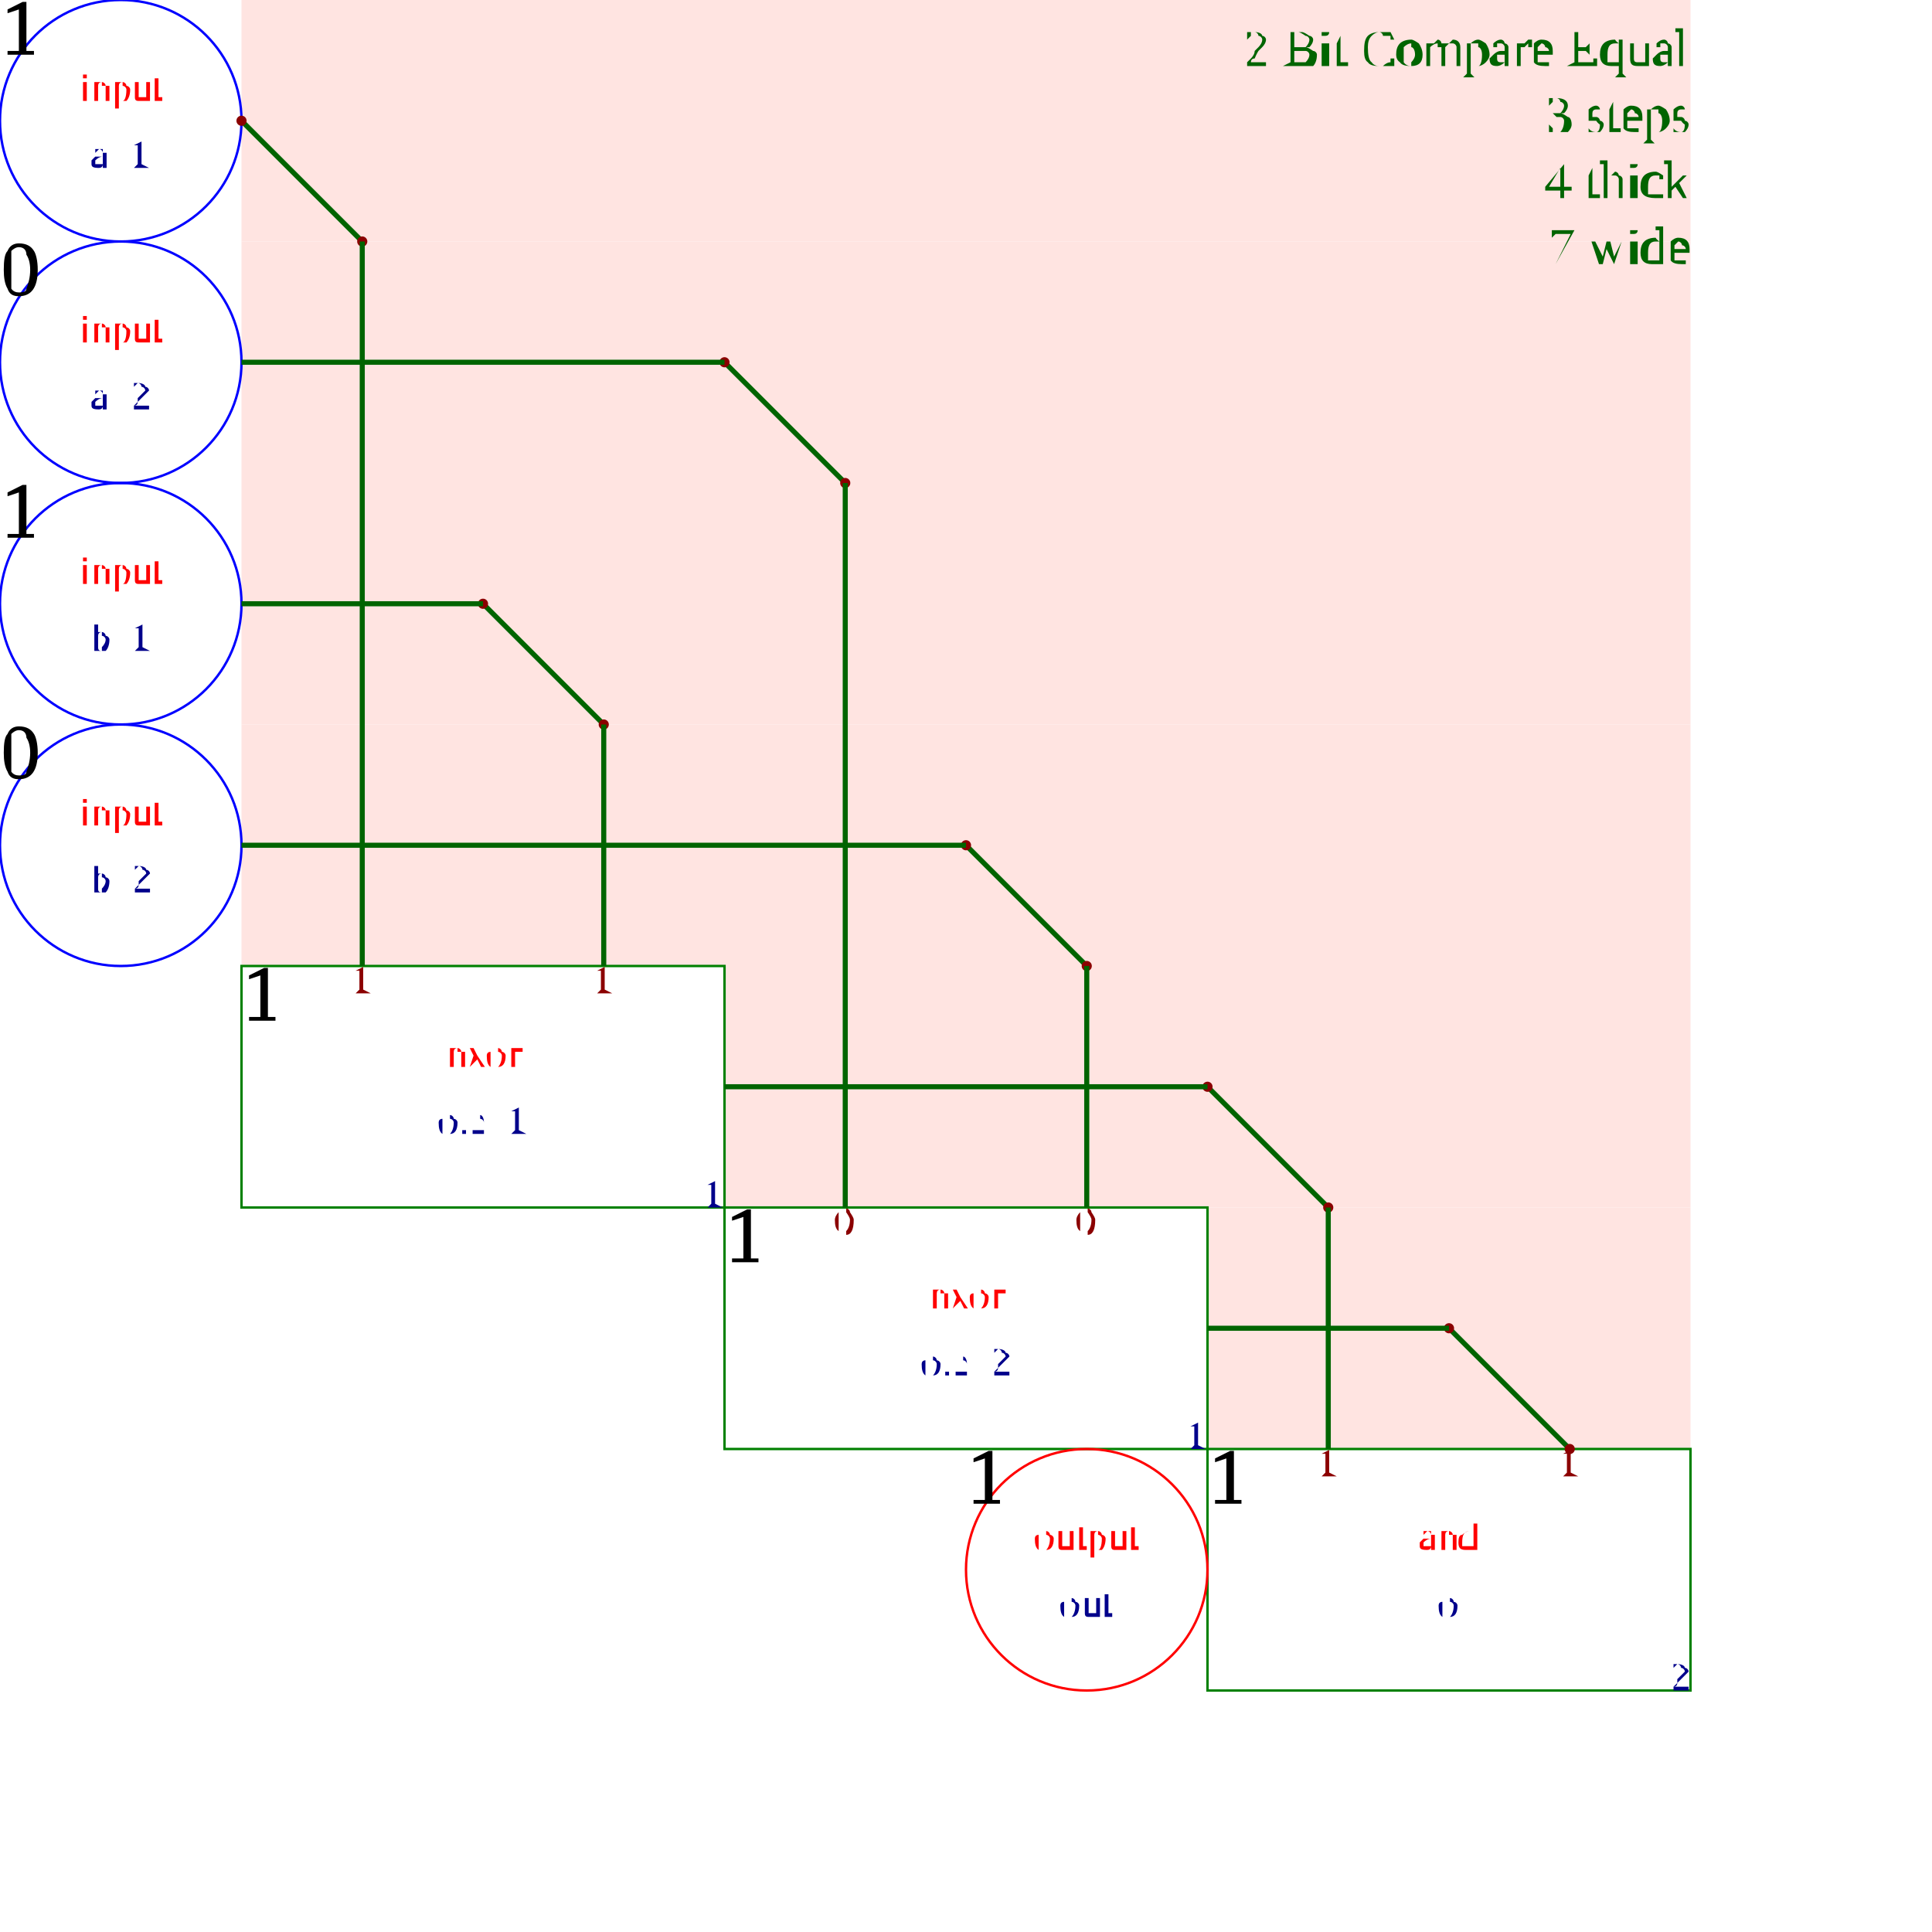
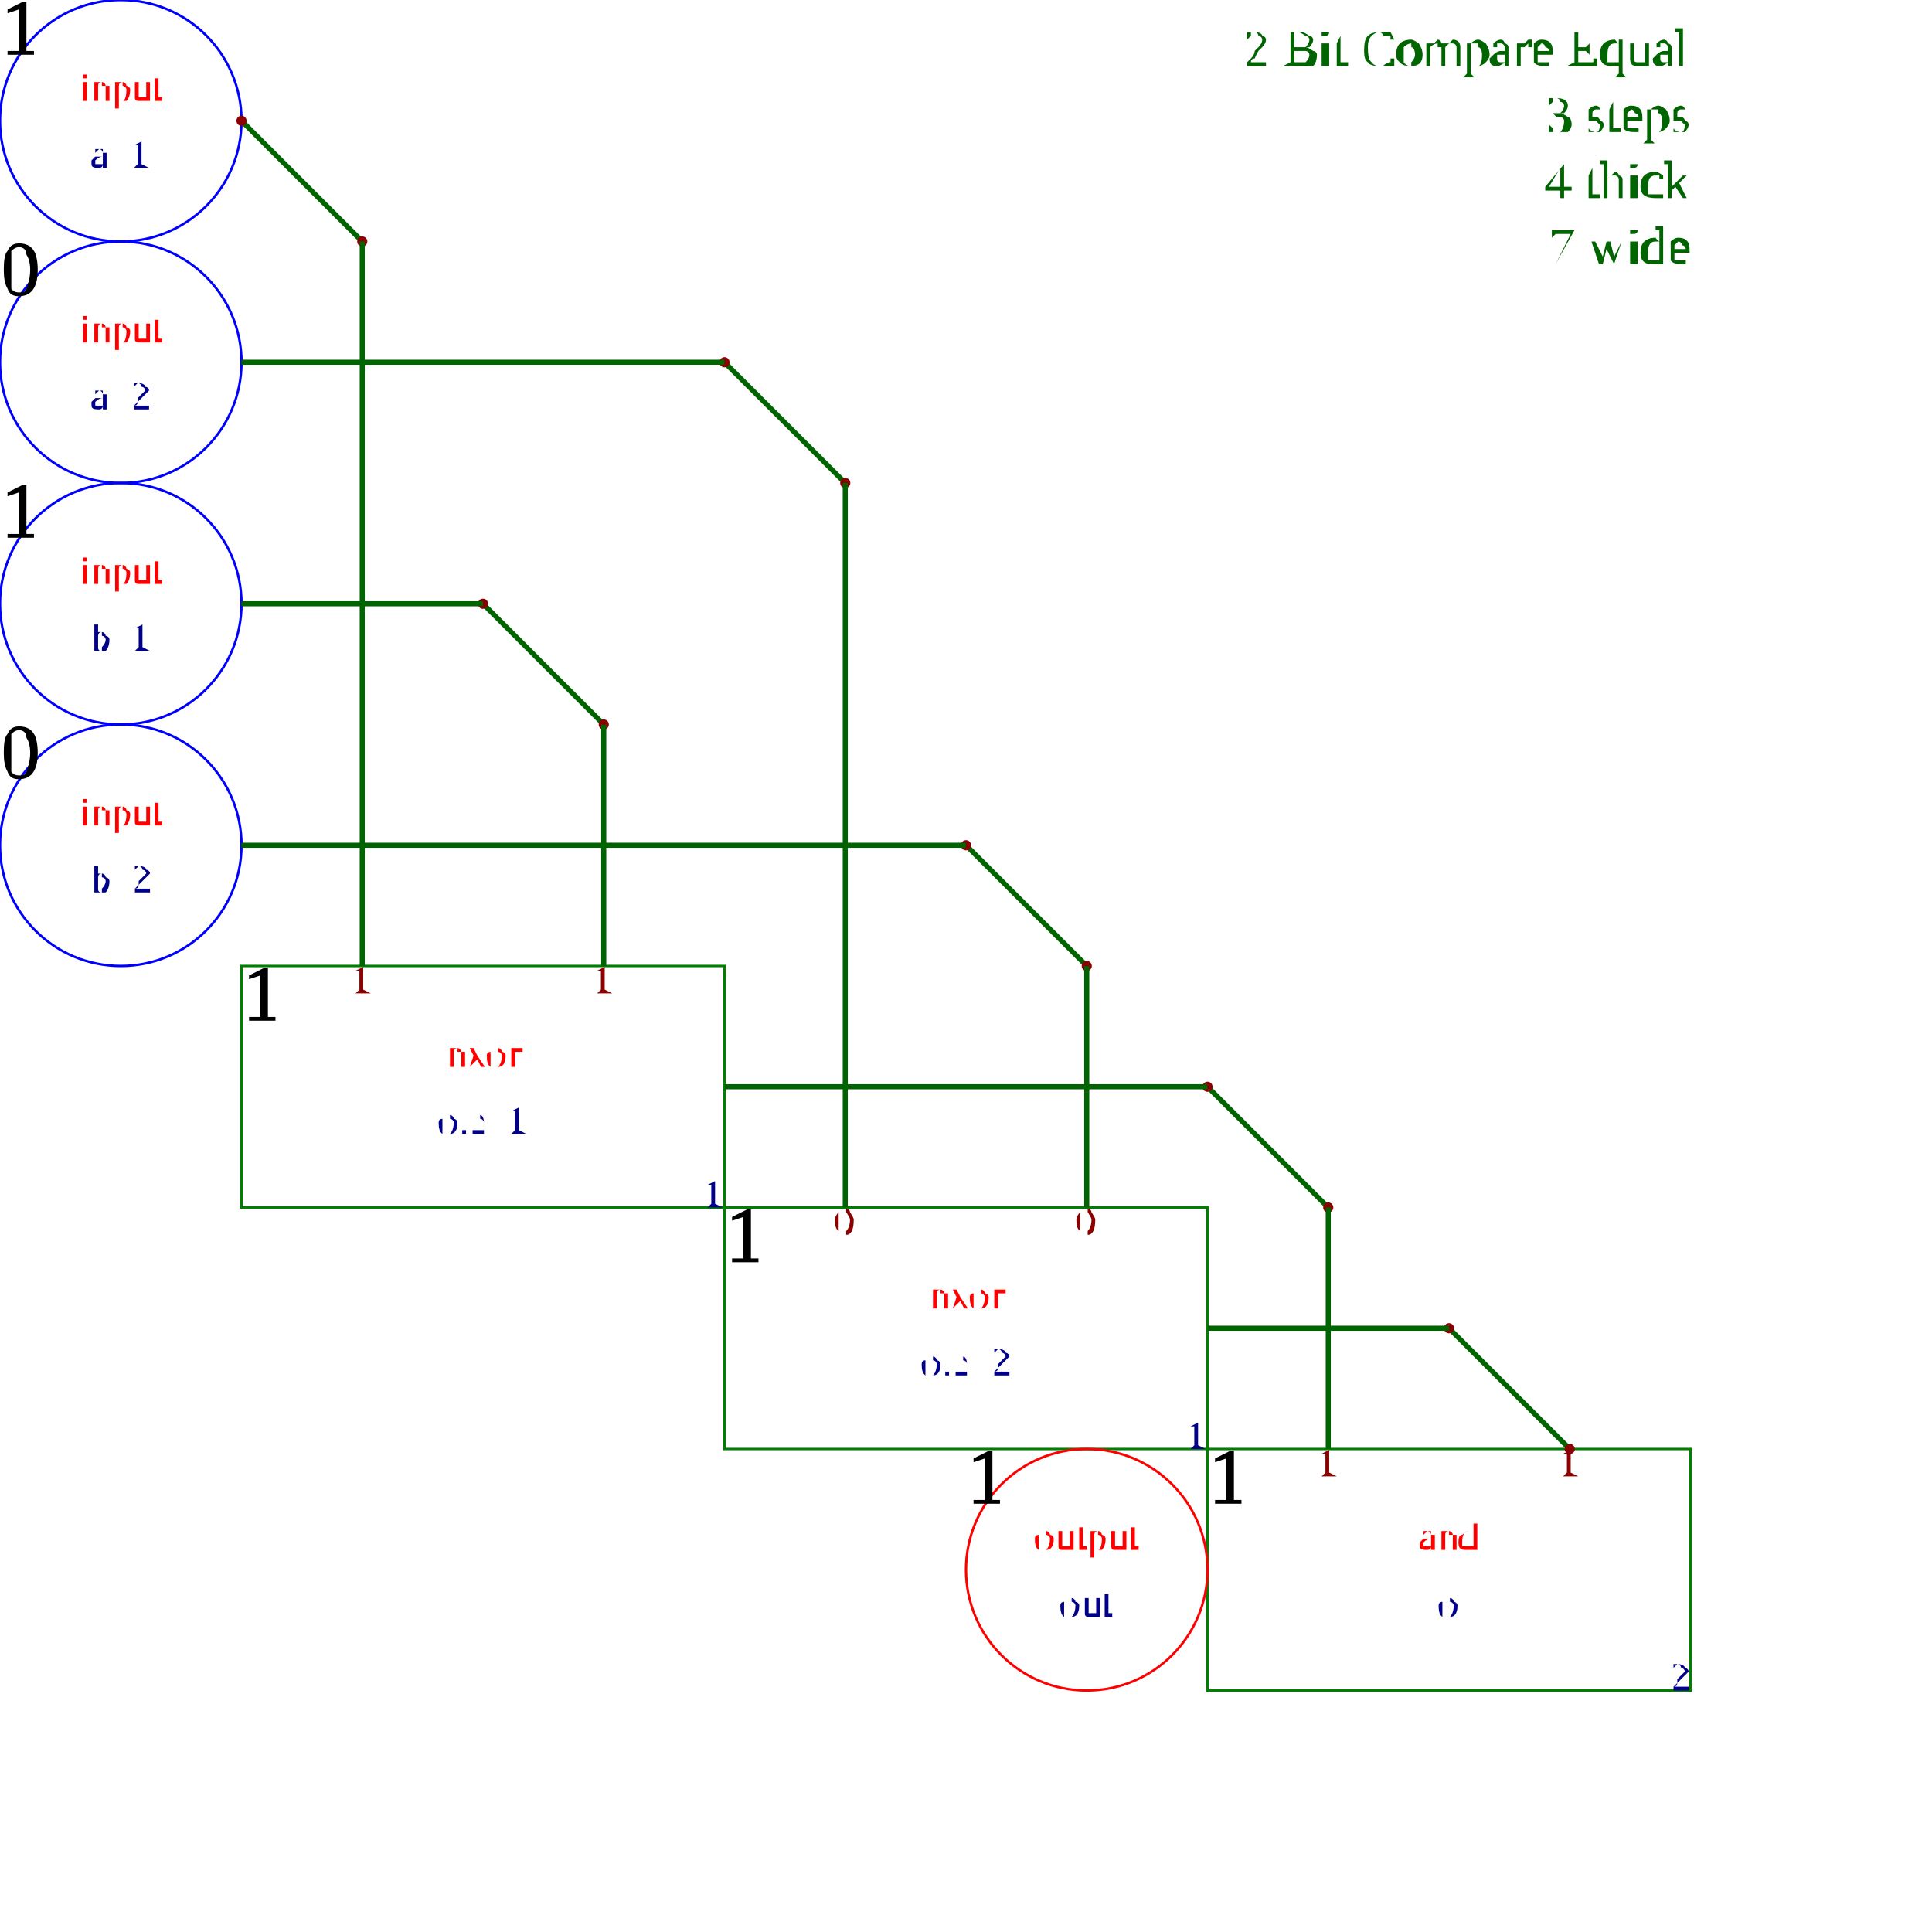
<svg xmlns="http://www.w3.org/2000/svg" height="100%" viewBox="0 0 8 8" width="100%">
-   <rect fill="mistyrose" font-size="0.167" height="1" stroke="transparent" stroke-width="0.01" width="6" x="1" y="0" />
-   <rect fill="mistyrose" font-size="0.167" height="1" stroke="transparent" stroke-width="0.01" width="6" x="1" y="1" />
-   <rect fill="mistyrose" font-size="0.167" height="1" stroke="transparent" stroke-width="0.01" width="6" x="1" y="2" />
-   <rect fill="mistyrose" font-size="0.167" height="1" stroke="transparent" stroke-width="0.01" width="6" x="1" y="3" />
-   <rect fill="mistyrose" font-size="0.167" height="1" stroke="transparent" stroke-width="0.01" width="4" x="3" y="4" />
-   <rect fill="mistyrose" font-size="0.167" height="1" stroke="transparent" stroke-width="0.01" width="2" x="5" y="5" />
  <text fill="darkGreen" font-size="0.219" stroke-width="0.014" text-anchor="end" x="7" y="0.273">2 Bit Compare Equal
</text>
  <text fill="darkGreen" font-size="0.219" stroke-width="0.014" text-anchor="end" x="7" y="0.547">3 steps</text>
  <text fill="darkGreen" font-size="0.219" stroke-width="0.014" text-anchor="end" x="7" y="0.82">4 thick</text>
  <text fill="darkGreen" font-size="0.219" stroke-width="0.014" text-anchor="end" x="7" y="1.094">7 wide</text>
  <circle cx="0.5" cy="0.5" fill="transparent" font-size="0.167" r="0.5" stroke="blue" stroke-width="0.01" />
  <text dominant-baseline="hanging" fill="black" font-size="0.333" stroke-width="0.021" text-anchor="start" x="0" y="0">1</text>
  <text dominant-baseline="auto" fill="red" font-size="0.167" stroke-width="0.01" text-anchor="middle" x="0.5" y="0.417">input</text>
  <text dominant-baseline="hanging" fill="darkblue" font-size="0.167" stroke-width="0.01" text-anchor="middle" x="0.5" y="0.583">a_1</text>
  <circle cx="0.5" cy="1.5" fill="transparent" font-size="0.167" r="0.5" stroke="blue" stroke-width="0.01" />
  <text dominant-baseline="hanging" fill="black" font-size="0.333" stroke-width="0.021" text-anchor="start" x="0" y="1">0</text>
  <text dominant-baseline="auto" fill="red" font-size="0.167" stroke-width="0.01" text-anchor="middle" x="0.5" y="1.417">input</text>
  <text dominant-baseline="hanging" fill="darkblue" font-size="0.167" stroke-width="0.01" text-anchor="middle" x="0.5" y="1.583">a_2</text>
  <circle cx="0.5" cy="2.5" fill="transparent" font-size="0.167" r="0.5" stroke="blue" stroke-width="0.01" />
  <text dominant-baseline="hanging" fill="black" font-size="0.333" stroke-width="0.021" text-anchor="start" x="0" y="2">1</text>
  <text dominant-baseline="auto" fill="red" font-size="0.167" stroke-width="0.01" text-anchor="middle" x="0.5" y="2.417">input</text>
  <text dominant-baseline="hanging" fill="darkblue" font-size="0.167" stroke-width="0.01" text-anchor="middle" x="0.5" y="2.583">b_1</text>
  <circle cx="0.5" cy="3.5" fill="transparent" font-size="0.167" r="0.5" stroke="blue" stroke-width="0.01" />
  <text dominant-baseline="hanging" fill="black" font-size="0.333" stroke-width="0.021" text-anchor="start" x="0" y="3">0</text>
  <text dominant-baseline="auto" fill="red" font-size="0.167" stroke-width="0.01" text-anchor="middle" x="0.5" y="3.417">input</text>
  <text dominant-baseline="hanging" fill="darkblue" font-size="0.167" stroke-width="0.01" text-anchor="middle" x="0.5" y="3.583">b_2</text>
  <rect fill="transparent" font-size="0.167" height="1" stroke="green" stroke-width="0.01" width="2" x="1" y="4" />
  <text dominant-baseline="hanging" fill="black" font-size="0.333" stroke-width="0.021" text-anchor="start" x="1" y="4">1</text>
  <text fill="darkBlue" font-size="0.167" stroke-width="0.01" text-anchor="end" x="3" y="5">1</text>
  <text dominant-baseline="auto" fill="red" font-size="0.167" stroke-width="0.01" text-anchor="middle" x="2" y="4.417">nxor</text>
  <text dominant-baseline="hanging" fill="darkblue" font-size="0.167" stroke-width="0.01" text-anchor="middle" x="2" y="4.583">o.e_1</text>
  <text dominant-baseline="hanging" fill="darkRed" font-size="0.167" stroke-width="0.01" text-anchor="middle" x="1.5" y="4">1</text>
  <text dominant-baseline="hanging" fill="darkRed" font-size="0.167" stroke-width="0.01" text-anchor="middle" x="2.5" y="4">1</text>
  <rect fill="transparent" font-size="0.167" height="1" stroke="green" stroke-width="0.01" width="2" x="3" y="5" />
  <text dominant-baseline="hanging" fill="black" font-size="0.333" stroke-width="0.021" text-anchor="start" x="3" y="5">1</text>
  <text fill="darkBlue" font-size="0.167" stroke-width="0.01" text-anchor="end" x="5" y="6">1</text>
  <text dominant-baseline="auto" fill="red" font-size="0.167" stroke-width="0.01" text-anchor="middle" x="4" y="5.417">nxor</text>
  <text dominant-baseline="hanging" fill="darkblue" font-size="0.167" stroke-width="0.01" text-anchor="middle" x="4" y="5.583">o.e_2</text>
  <text dominant-baseline="hanging" fill="darkRed" font-size="0.167" stroke-width="0.01" text-anchor="middle" x="3.5" y="5">0</text>
  <text dominant-baseline="hanging" fill="darkRed" font-size="0.167" stroke-width="0.01" text-anchor="middle" x="4.5" y="5">0</text>
  <rect fill="transparent" font-size="0.167" height="1" stroke="green" stroke-width="0.01" width="2" x="5" y="6" />
  <text dominant-baseline="hanging" fill="black" font-size="0.333" stroke-width="0.021" text-anchor="start" x="5" y="6">1</text>
  <text fill="darkBlue" font-size="0.167" stroke-width="0.01" text-anchor="end" x="7" y="7">2</text>
  <text dominant-baseline="auto" fill="red" font-size="0.167" stroke-width="0.01" text-anchor="middle" x="6" y="6.417">and</text>
  <text dominant-baseline="hanging" fill="darkblue" font-size="0.167" stroke-width="0.01" text-anchor="middle" x="6" y="6.583">o</text>
  <text dominant-baseline="hanging" fill="darkRed" font-size="0.167" stroke-width="0.01" text-anchor="middle" x="5.5" y="6">1</text>
  <text dominant-baseline="hanging" fill="darkRed" font-size="0.167" stroke-width="0.01" text-anchor="middle" x="6.5" y="6">1</text>
  <circle cx="4.5" cy="6.5" fill="transparent" font-size="0.167" r="0.5" stroke="red" stroke-width="0.01" />
  <text dominant-baseline="hanging" fill="black" font-size="0.333" stroke-width="0.021" text-anchor="start" x="4" y="6">1</text>
  <text dominant-baseline="auto" fill="red" font-size="0.167" stroke-width="0.01" text-anchor="middle" x="4.5" y="6.417">output</text>
  <text dominant-baseline="hanging" fill="darkblue" font-size="0.167" stroke-width="0.01" text-anchor="middle" x="4.5" y="6.583">out</text>
  <line fill="transparent" font-size="0.167" stroke="darkgreen" stroke-width="0.021" x1="1" x2="1.5" y1="0.5" y2="1" />
  <circle cx="1" cy="0.5" fill="darkRed" font-size="0.167" r="0.021" stroke-width="0.01" />
  <circle cx="1.5" cy="1" fill="darkRed" font-size="0.167" r="0.021" stroke-width="0.01" />
  <line fill="transparent" font-size="0.167" stroke="darkgreen" stroke-width="0.021" x1="2" x2="2.5" y1="2.5" y2="3" />
  <circle cx="2" cy="2.5" fill="darkRed" font-size="0.167" r="0.021" stroke-width="0.01" />
  <circle cx="2.5" cy="3" fill="darkRed" font-size="0.167" r="0.021" stroke-width="0.01" />
  <line fill="transparent" font-size="0.167" stroke="darkgreen" stroke-width="0.021" x1="3" x2="3.5" y1="1.5" y2="2" />
  <circle cx="3" cy="1.5" fill="darkRed" font-size="0.167" r="0.021" stroke-width="0.01" />
  <circle cx="3.5" cy="2" fill="darkRed" font-size="0.167" r="0.021" stroke-width="0.01" />
  <line fill="transparent" font-size="0.167" stroke="darkgreen" stroke-width="0.021" x1="4" x2="4.5" y1="3.5" y2="4" />
  <circle cx="4" cy="3.5" fill="darkRed" font-size="0.167" r="0.021" stroke-width="0.01" />
  <circle cx="4.5" cy="4" fill="darkRed" font-size="0.167" r="0.021" stroke-width="0.01" />
  <line fill="transparent" font-size="0.167" stroke="darkgreen" stroke-width="0.021" x1="5" x2="5.5" y1="4.5" y2="5" />
  <circle cx="5" cy="4.5" fill="darkRed" font-size="0.167" r="0.021" stroke-width="0.01" />
  <circle cx="5.5" cy="5" fill="darkRed" font-size="0.167" r="0.021" stroke-width="0.01" />
  <line fill="transparent" font-size="0.167" stroke="darkgreen" stroke-width="0.021" x1="6" x2="6.5" y1="5.5" y2="6" />
  <circle cx="6" cy="5.5" fill="darkRed" font-size="0.167" r="0.021" stroke-width="0.01" />
  <circle cx="6.5" cy="6" fill="darkRed" font-size="0.167" r="0.021" stroke-width="0.01" />
  <line fill="transparent" font-size="0.167" stroke="darkgreen" stroke-width="0.021" x1="1" x2="3" y1="1.5" y2="1.5" />
  <line fill="transparent" font-size="0.167" stroke="darkgreen" stroke-width="0.021" x1="1.5" x2="1.5" y1="1" y2="4" />
  <line fill="transparent" font-size="0.167" stroke="darkgreen" stroke-width="0.021" x1="1" x2="2" y1="2.5" y2="2.5" />
  <line fill="transparent" font-size="0.167" stroke="darkgreen" stroke-width="0.021" x1="1" x2="4" y1="3.5" y2="3.5" />
  <line fill="transparent" font-size="0.167" stroke="darkgreen" stroke-width="0.021" x1="2.5" x2="2.5" y1="3" y2="4" />
  <line fill="transparent" font-size="0.167" stroke="darkgreen" stroke-width="0.021" x1="3.5" x2="3.5" y1="2" y2="5" />
  <line fill="transparent" font-size="0.167" stroke="darkgreen" stroke-width="0.021" x1="3" x2="5" y1="4.5" y2="4.5" />
  <line fill="transparent" font-size="0.167" stroke="darkgreen" stroke-width="0.021" x1="4.5" x2="4.5" y1="4" y2="5" />
  <line fill="transparent" font-size="0.167" stroke="darkgreen" stroke-width="0.021" x1="5" x2="6" y1="5.5" y2="5.5" />
  <line fill="transparent" font-size="0.167" stroke="darkgreen" stroke-width="0.021" x1="5.5" x2="5.5" y1="5" y2="6" />
</svg>
